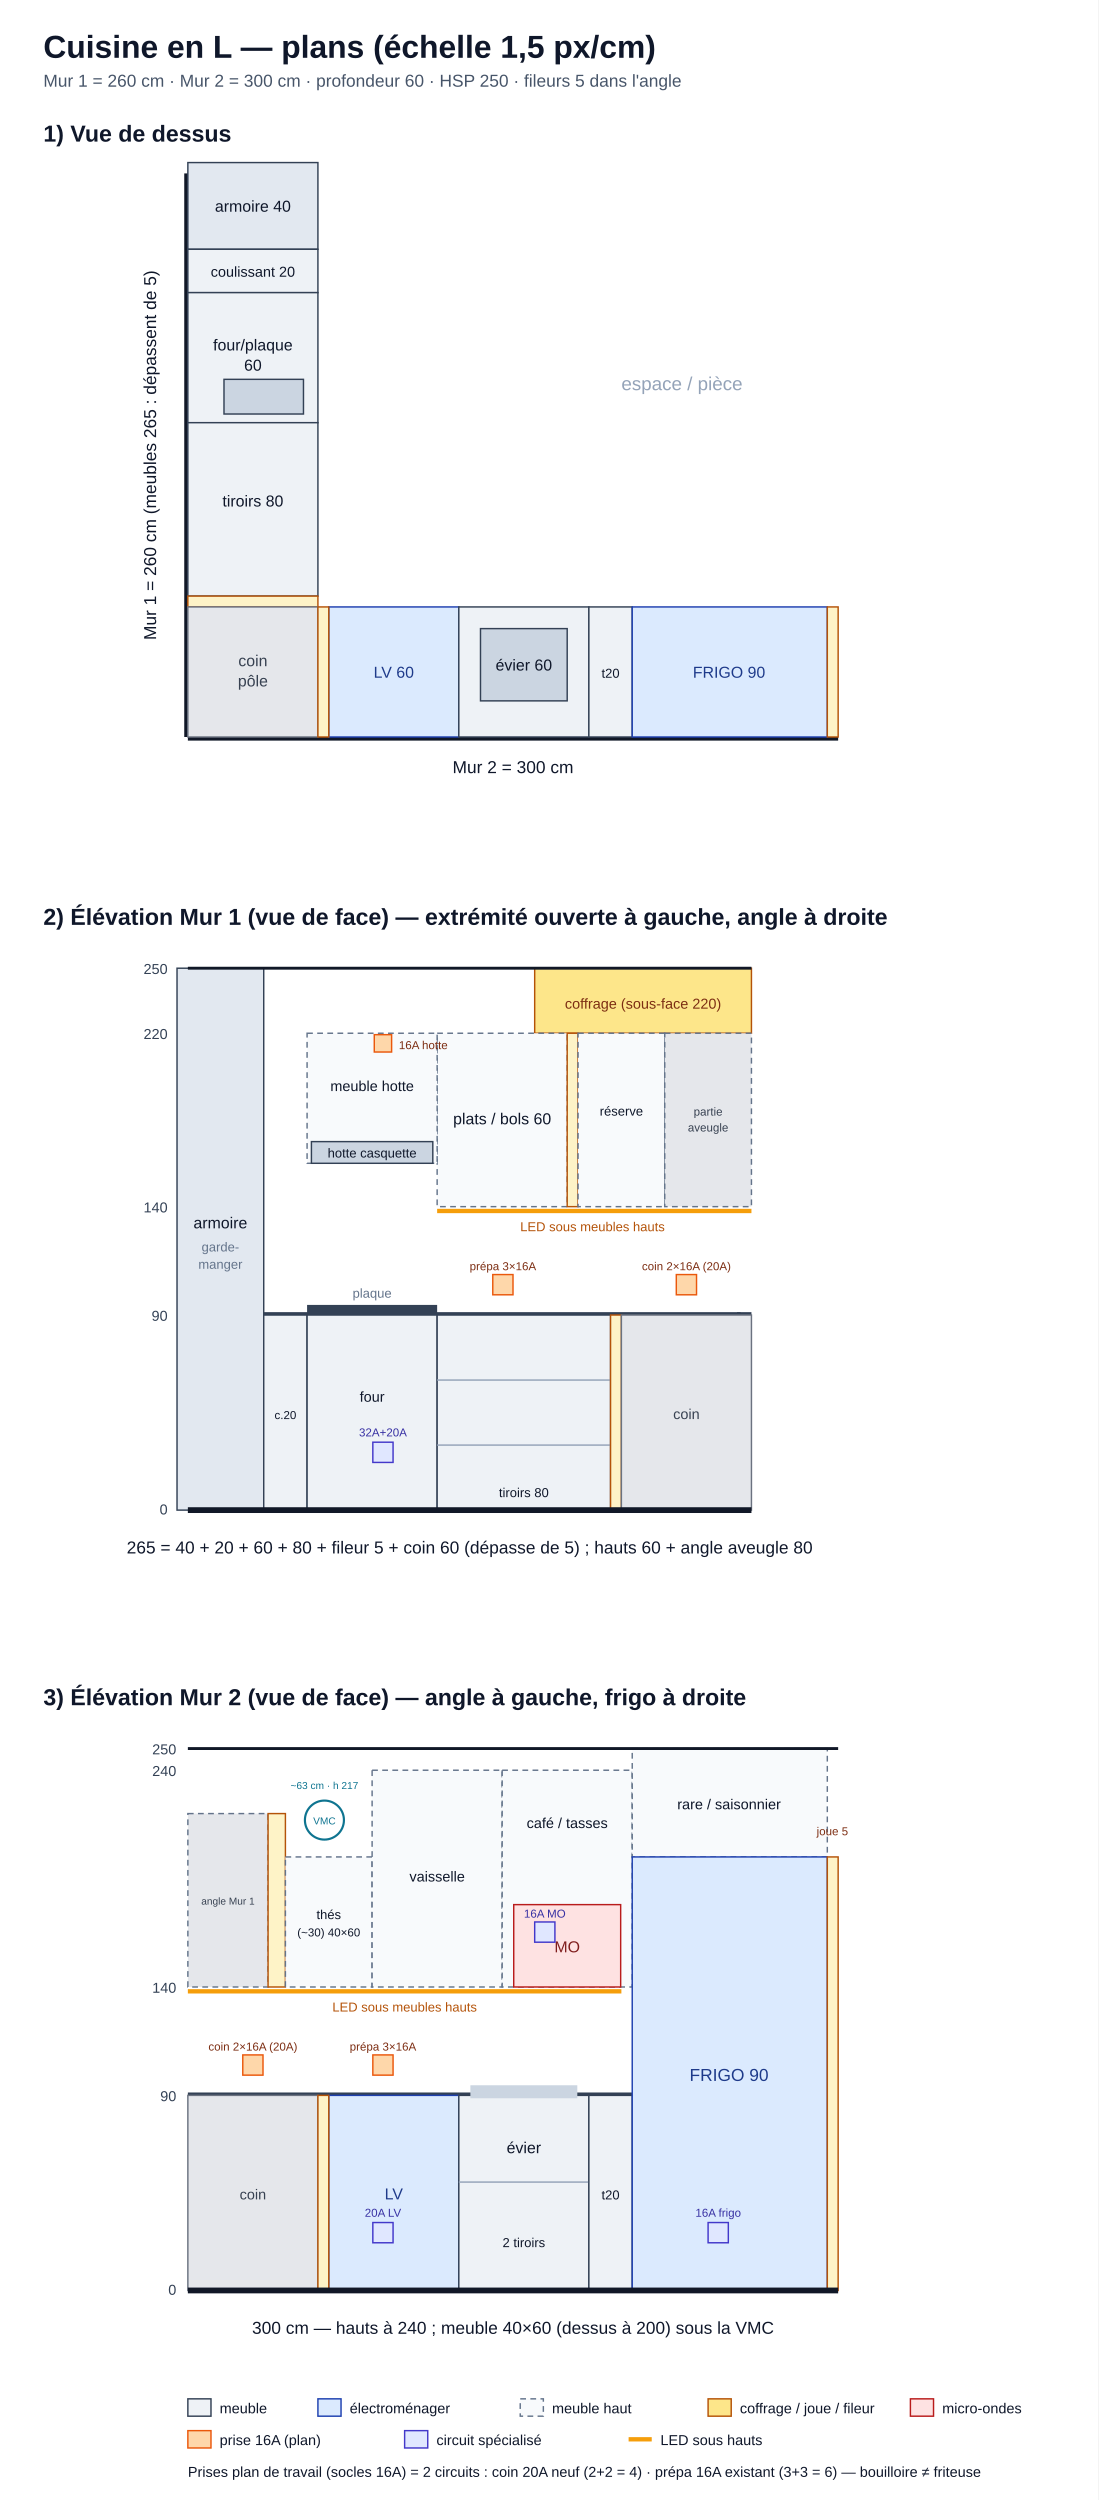
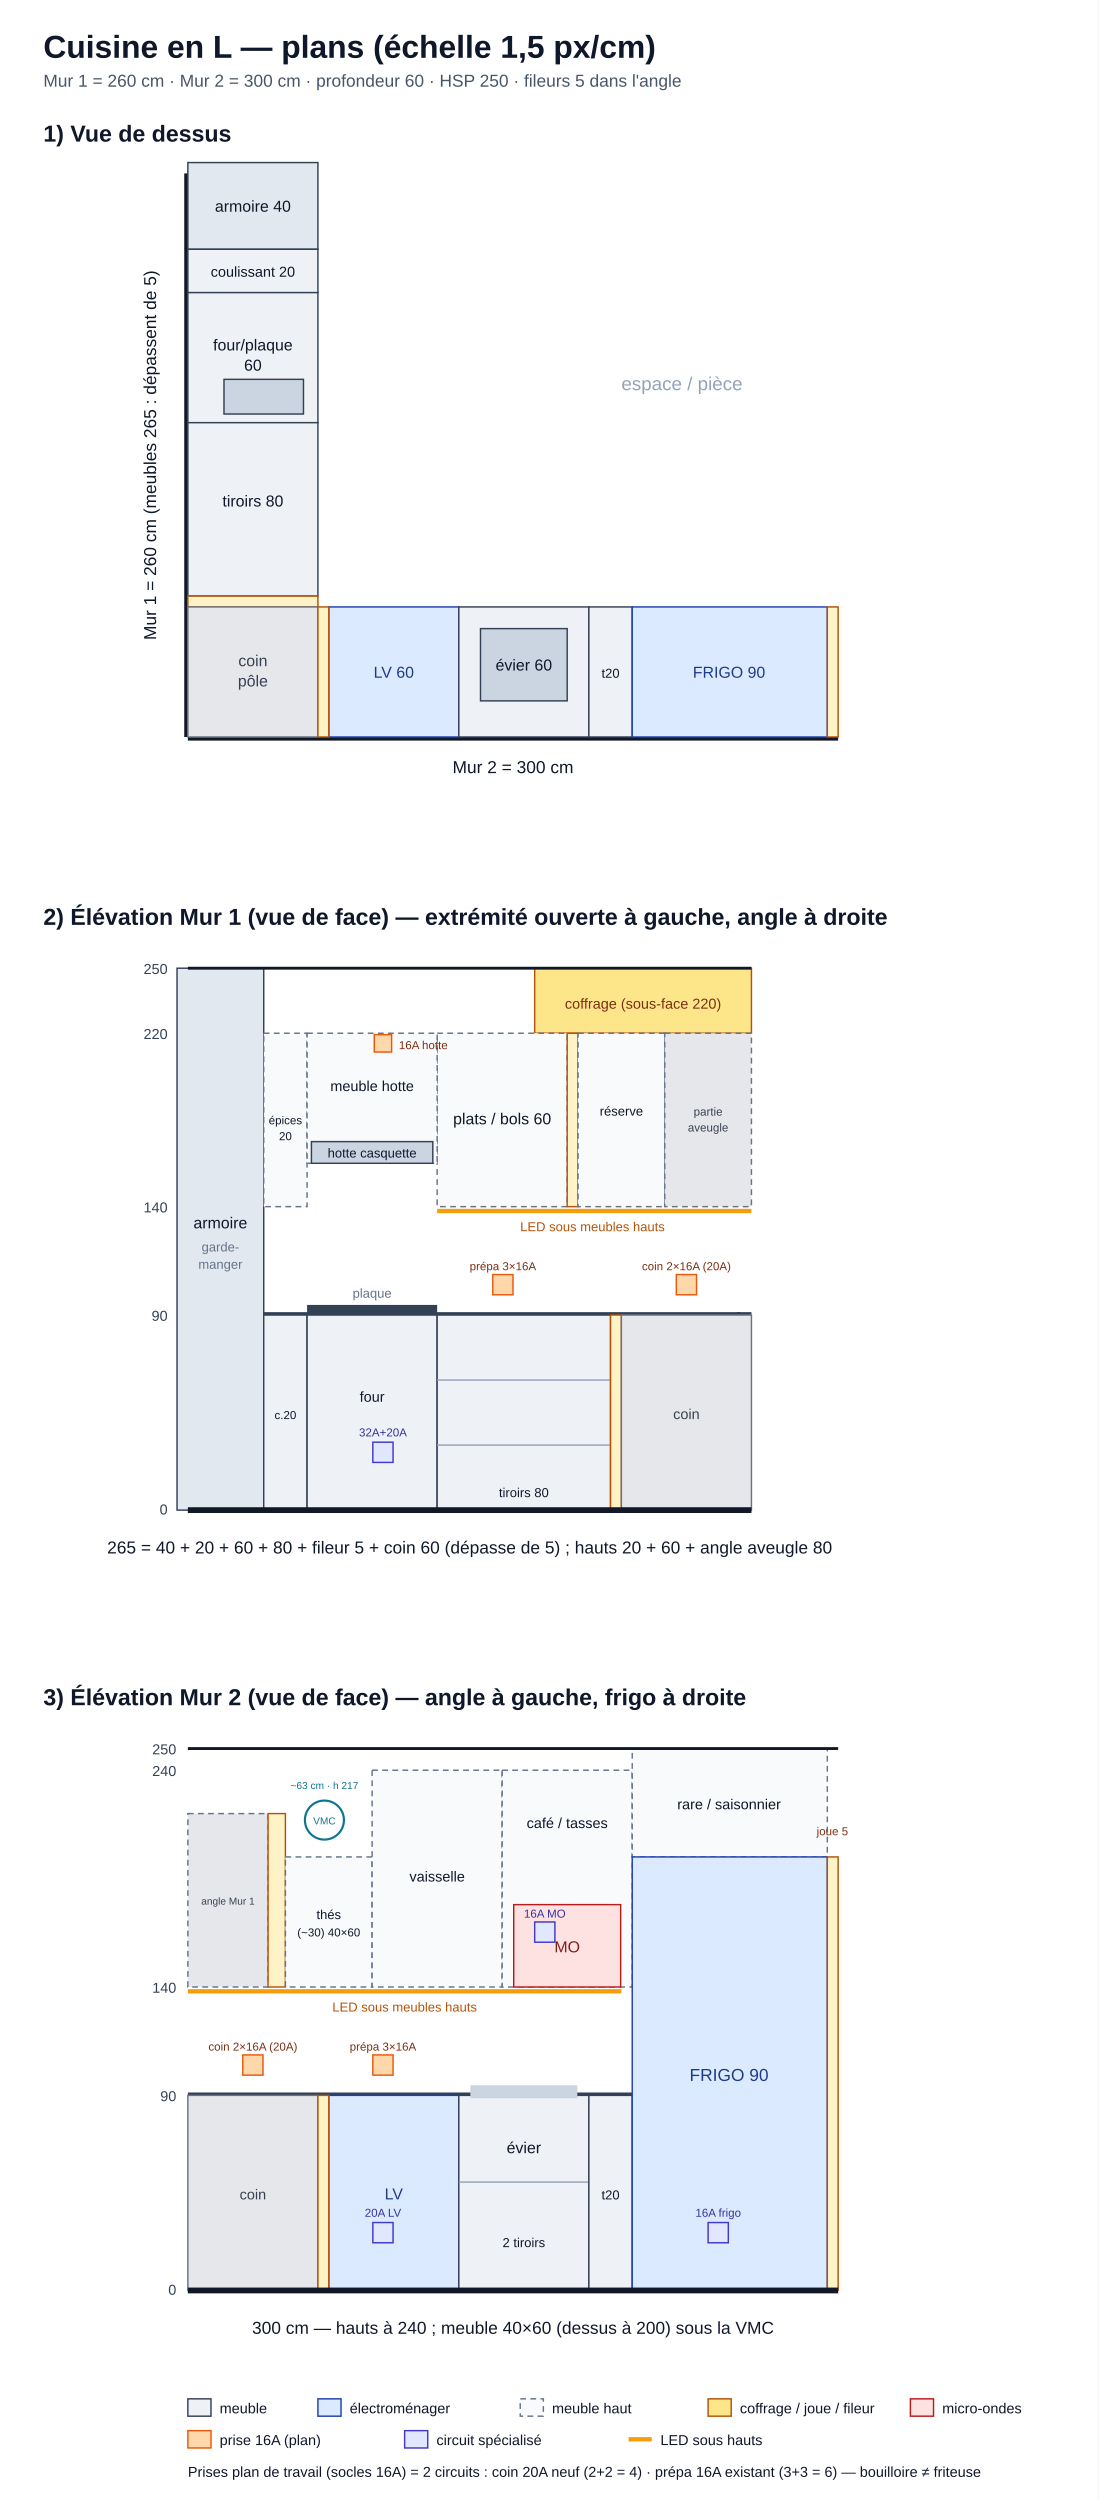
<svg xmlns="http://www.w3.org/2000/svg" width="760" height="1730" viewBox="0 0 760 1730" font-family="Arial, Helvetica, sans-serif">
  <rect x="0" y="0" width="760" height="1730" fill="#ffffff" />
  <text x="30" y="40" font-size="22" font-weight="bold" fill="#0f172a">Cuisine en L — plans (échelle 1,5 px/cm)</text>
  <text x="30" y="60" font-size="12" fill="#475569">Mur 1 = 260 cm · Mur 2 = 300 cm · profondeur 60 · HSP 250 · fileurs 5 dans l'angle</text>
  <text x="30" y="98" font-size="16" font-weight="bold" fill="#0f172a">1) Vue de dessus</text>
  <g transform="translate(130,120)">
    <text x="300" y="150" font-size="13" fill="#94a3b8">espace / pièce</text>
    <line x1="0" y1="0" x2="0" y2="390" stroke="#111827" stroke-width="5" />
    <line x1="0" y1="390" x2="450" y2="390" stroke="#111827" stroke-width="5" />
    <g transform="translate(0,-7.5)">
      <rect x="0" y="0" width="90" height="60" fill="#e2e8f0" stroke="#334155" />
      <text x="45" y="34" font-size="11" text-anchor="middle" fill="#0f172a">armoire 40</text>
      <rect x="0" y="60" width="90" height="30" fill="#eef2f6" stroke="#334155" />
      <text x="45" y="79" font-size="10" text-anchor="middle" fill="#0f172a">coulissant 20</text>
      <rect x="0" y="90" width="90" height="90" fill="#eef2f6" stroke="#334155" />
      <text x="45" y="130" font-size="11" text-anchor="middle" fill="#0f172a">four/plaque</text>
      <text x="45" y="144" font-size="11" text-anchor="middle" fill="#0f172a">60</text>
      <rect x="25" y="150" width="55" height="24" fill="#cbd5e1" stroke="#334155" />
      <rect x="0" y="180" width="90" height="120" fill="#eef2f6" stroke="#334155" />
      <text x="45" y="238" font-size="11" text-anchor="middle" fill="#0f172a">tiroirs 80</text>
    </g>
    <rect x="0" y="292.5" width="90" height="7.5" fill="#fef3c7" stroke="#b45309" />
    <rect x="0" y="300" width="90" height="90" fill="#e5e7eb" stroke="#6b7280" />
    <text x="45" y="341" font-size="11" text-anchor="middle" fill="#374151">coin</text>
    <text x="45" y="355" font-size="11" text-anchor="middle" fill="#374151">pôle</text>
    <g transform="translate(7.5,0)">
      <rect x="90" y="300" width="90" height="90" fill="#dbeafe" stroke="#1e40af" />
      <text x="135" y="349" font-size="11" text-anchor="middle" fill="#1e3a8a">LV 60</text>
      <rect x="180" y="300" width="90" height="90" fill="#eef2f6" stroke="#334155" />
      <rect x="195" y="315" width="60" height="50" fill="#cbd5e1" stroke="#334155" />
      <text x="225" y="344" font-size="11" text-anchor="middle" fill="#0f172a">évier 60</text>
      <rect x="270" y="300" width="30" height="90" fill="#eef2f6" stroke="#334155" />
      <text x="285" y="349" font-size="9" text-anchor="middle" fill="#0f172a">t20</text>
      <rect x="300" y="300" width="135" height="90" fill="#dbeafe" stroke="#1e40af" />
      <text x="367" y="349" font-size="11" text-anchor="middle" fill="#1e3a8a">FRIGO 90</text>
    </g>
    <rect x="90" y="300" width="7.5" height="90" fill="#fef3c7" stroke="#b45309" />
    <rect x="442.5" y="300" width="7.5" height="90" fill="#fef3c7" stroke="#b45309" />
    <text x="-22" y="195" font-size="12" text-anchor="middle" fill="#0f172a" transform="rotate(-90 -22 195)">Mur 1 = 260 cm (meubles 265 : dépassent de 5)</text>
    <text x="225" y="415" font-size="12" text-anchor="middle" fill="#0f172a">Mur 2 = 300 cm</text>
  </g>
  <text x="30" y="640" font-size="16" font-weight="bold" fill="#0f172a">2) Élévation Mur 1 (vue de face) — extrémité ouverte à gauche, angle à droite</text>
  <g transform="translate(130,670)">
    <rect x="240" y="0" width="150" height="45" fill="#fde68a" stroke="#b45309" />
    <text x="315" y="28" font-size="10" text-anchor="middle" fill="#7c2d12">coffrage (sous-face 220)</text>
    <g transform="translate(-7.5,0)">
      <rect x="0" y="0" width="60" height="375" fill="#e2e8f0" stroke="#334155" />
      <text x="30" y="180" font-size="11" text-anchor="middle" fill="#0f172a">armoire</text>
      <text x="30" y="196" font-size="9" text-anchor="middle" fill="#64748b">garde-</text>
      <text x="30" y="208" font-size="9" text-anchor="middle" fill="#64748b">manger</text>
      <rect x="180" y="45" width="90" height="120" fill="#f8fafc" stroke="#64748b" stroke-dasharray="4 3" />
      <text x="225" y="108" font-size="11" text-anchor="middle" fill="#0f172a">plats / bols 60</text>
      <rect x="270" y="45" width="7.5" height="120" fill="#fef3c7" stroke="#b45309" />
      <rect x="277.5" y="45" width="60" height="120" fill="#f8fafc" stroke="#64748b" stroke-dasharray="4 3" />
      <text x="307.5" y="102" font-size="9" text-anchor="middle" fill="#0f172a">réserve</text>
      <rect x="337.5" y="45" width="60" height="120" fill="#e5e7eb" stroke="#64748b" stroke-dasharray="4 3" />
      <text x="367.5" y="102" font-size="8" text-anchor="middle" fill="#374151">partie</text>
      <text x="367.5" y="113" font-size="8" text-anchor="middle" fill="#374151">aveugle</text>
+       <rect x="60" y="45" width="30" height="120" fill="#f8fafc" stroke="#64748b" stroke-dasharray="4 3" />
+       <text x="75" y="108" font-size="8" text-anchor="middle" fill="#0f172a">épices</text>
+       <text x="75" y="119" font-size="8" text-anchor="middle" fill="#0f172a">20</text>
      <rect x="90" y="45" width="90" height="90" fill="#f8fafc" stroke="#64748b" stroke-dasharray="4 3" />
      <text x="135" y="85" font-size="10" text-anchor="middle" fill="#0f172a">meuble hotte</text>
      <rect x="93" y="120" width="84" height="15" fill="#cbd5e1" stroke="#334155" />
      <text x="135" y="131" font-size="9" text-anchor="middle" fill="#0f172a">hotte casquette</text>
      <line x1="60" y1="240" x2="390" y2="240" stroke="#334155" stroke-width="4" />
      <rect x="90" y="233" width="90" height="8" fill="#334155" />
      <rect x="60" y="240" width="30" height="135" fill="#eef2f6" stroke="#334155" />
      <text x="75" y="312" font-size="8" text-anchor="middle" fill="#0f172a">c.20</text>
      <rect x="90" y="240" width="90" height="135" fill="#eef2f6" stroke="#334155" />
      <text x="135" y="300" font-size="10" text-anchor="middle" fill="#0f172a">four</text>
      <text x="135" y="228" font-size="9" text-anchor="middle" fill="#64748b">plaque</text>
      <rect x="180" y="240" width="120" height="135" fill="#eef2f6" stroke="#334155" />
      <line x1="180" y1="285" x2="300" y2="285" stroke="#94a3b8" />
      <line x1="180" y1="330" x2="300" y2="330" stroke="#94a3b8" />
      <text x="240" y="366" font-size="9" text-anchor="middle" fill="#0f172a">tiroirs 80</text>
    </g>
    <rect x="292.5" y="240" width="7.5" height="135" fill="#fef3c7" stroke="#b45309" />
    <line x1="380" y1="240" x2="390" y2="240" stroke="#334155" stroke-width="4" />
    <rect x="300" y="240" width="90" height="135" fill="#e5e7eb" stroke="#6b7280" />
    <text x="345" y="312" font-size="10" text-anchor="middle" fill="#374151">coin</text>
    <line x1="0" y1="0" x2="390" y2="0" stroke="#111827" stroke-width="2" />
    <line x1="0" y1="375" x2="390" y2="375" stroke="#111827" stroke-width="4" />
    <text x="-14" y="4" font-size="10" text-anchor="end" fill="#334155">250</text>
    <text x="-14" y="49" font-size="10" text-anchor="end" fill="#334155">220</text>
    <text x="-14" y="169" font-size="10" text-anchor="end" fill="#334155">140</text>
    <text x="-14" y="244" font-size="10" text-anchor="end" fill="#334155">90</text>
    <text x="-14" y="378" font-size="10" text-anchor="end" fill="#334155">0</text>
    <line x1="172.5" y1="168" x2="390" y2="168" stroke="#f59e0b" stroke-width="3" />
    <text x="280" y="182" font-size="9" text-anchor="middle" fill="#b45309">LED sous meubles hauts</text>
    <rect x="129" y="46" width="12" height="12" fill="#fed7aa" stroke="#ea580c" />
    <text x="146" y="56" font-size="8" fill="#7c2d12">16A hotte</text>
    <rect x="211" y="212" width="14" height="14" fill="#fed7aa" stroke="#ea580c" />
    <text x="218" y="209" font-size="8" text-anchor="middle" fill="#7c2d12">prépa 3×16A</text>
    <rect x="338" y="212" width="14" height="14" fill="#fed7aa" stroke="#ea580c" />
    <text x="345" y="209" font-size="8" text-anchor="middle" fill="#7c2d12">coin 2×16A (20A)</text>
    <rect x="128" y="328" width="14" height="14" fill="#e0e7ff" stroke="#4338ca" />
    <text x="135" y="324" font-size="8" text-anchor="middle" fill="#3730a3">32A+20A</text>
-     <text x="195" y="405" font-size="12" text-anchor="middle" fill="#0f172a">265 = 40 + 20 + 60 + 80 + fileur 5 + coin 60 (dépasse de 5) ; hauts 60 + angle aveugle 80</text>
+     <text x="195" y="405" font-size="12" text-anchor="middle" fill="#0f172a">265 = 40 + 20 + 60 + 80 + fileur 5 + coin 60 (dépasse de 5) ; hauts 20 + 60 + angle aveugle 80</text>
  </g>
  <text x="30" y="1180" font-size="16" font-weight="bold" fill="#0f172a">3) Élévation Mur 2 (vue de face) — angle à gauche, frigo à droite</text>
  <g transform="translate(130,1210)">
    <rect x="0" y="45" width="55.5" height="120" fill="#e5e7eb" stroke="#64748b" stroke-dasharray="4 3" />
    <text x="27.75" y="108" font-size="7" text-anchor="middle" fill="#374151">angle Mur 1</text>
    <rect x="55.5" y="45" width="12" height="120" fill="#fef3c7" stroke="#b45309" />
    <rect x="67.5" y="75" width="60" height="90" fill="#f8fafc" stroke="#64748b" stroke-dasharray="4 3" />
    <text x="97.5" y="118" font-size="9" text-anchor="middle" fill="#0f172a">thés</text>
    <text x="97.5" y="130" font-size="8" text-anchor="middle" fill="#0f172a">(~30) 40×60</text>
    <circle cx="94.5" cy="49.5" r="13.5" fill="#fff" stroke="#0e7490" stroke-width="1.5" />
    <text x="94.5" y="52.5" font-size="7" text-anchor="middle" fill="#0e7490">VMC</text>
    <text x="94.5" y="28" font-size="7" text-anchor="middle" fill="#0e7490">~63 cm · h 217</text>
    <g transform="translate(37.5,0)">
      <rect x="90" y="15" width="90" height="150" fill="#f8fafc" stroke="#64748b" stroke-dasharray="4 3" />
      <text x="135" y="92" font-size="10" text-anchor="middle" fill="#0f172a">vaisselle</text>
      <rect x="180" y="15" width="90" height="150" fill="#f8fafc" stroke="#64748b" stroke-dasharray="4 3" />
      <text x="225" y="55" font-size="10" text-anchor="middle" fill="#0f172a">café / tasses</text>
      <rect x="188" y="108" width="74" height="57" fill="#fee2e2" stroke="#b91c1c" />
      <text x="225" y="141" font-size="11" text-anchor="middle" fill="#7f1d1d">MO</text>
      <rect x="270" y="0" width="135" height="75" fill="#f8fafc" stroke="#64748b" stroke-dasharray="4 3" />
      <text x="337" y="42" font-size="10" text-anchor="middle" fill="#0f172a">rare / saisonnier</text>
    </g>
    <line x1="0" y1="240" x2="307.5" y2="240" stroke="#334155" stroke-width="4" />
    <rect x="0" y="240" width="90" height="135" fill="#e5e7eb" stroke="#6b7280" />
    <text x="45" y="312" font-size="10" text-anchor="middle" fill="#374151">coin</text>
    <g transform="translate(7.5,0)">
      <rect x="90" y="240" width="90" height="135" fill="#dbeafe" stroke="#1e40af" />
      <text x="135" y="312" font-size="11" text-anchor="middle" fill="#1e3a8a">LV</text>
      <rect x="180" y="240" width="90" height="135" fill="#eef2f6" stroke="#334155" />
      <rect x="188" y="233" width="74" height="9" fill="#cbd5e1" />
      <line x1="180" y1="300" x2="270" y2="300" stroke="#94a3b8" />
      <text x="225" y="280" font-size="11" text-anchor="middle" fill="#0f172a">évier</text>
      <text x="225" y="345" font-size="9" text-anchor="middle" fill="#0f172a">2 tiroirs</text>
      <rect x="270" y="240" width="30" height="135" fill="#eef2f6" stroke="#334155" />
      <text x="285" y="312" font-size="9" text-anchor="middle" fill="#0f172a">t20</text>
      <rect x="300" y="75" width="135" height="300" fill="#dbeafe" stroke="#1e40af" />
      <text x="367" y="230" font-size="12" text-anchor="middle" fill="#1e3a8a">FRIGO 90</text>
    </g>
    <rect x="90" y="240" width="7.5" height="135" fill="#fef3c7" stroke="#b45309" />
    <rect x="442.5" y="75" width="7.5" height="300" fill="#fef3c7" stroke="#b45309" />
    <text x="446" y="60" font-size="8" text-anchor="middle" fill="#7c2d12">joue 5</text>
    <line x1="0" y1="0" x2="450" y2="0" stroke="#111827" stroke-width="2" />
    <line x1="0" y1="375" x2="450" y2="375" stroke="#111827" stroke-width="4" />
    <text x="-8" y="4" font-size="10" text-anchor="end" fill="#334155">250</text>
    <text x="-8" y="19" font-size="10" text-anchor="end" fill="#334155">240</text>
    <text x="-8" y="169" font-size="10" text-anchor="end" fill="#334155">140</text>
    <text x="-8" y="244" font-size="10" text-anchor="end" fill="#334155">90</text>
    <text x="-8" y="378" font-size="10" text-anchor="end" fill="#334155">0</text>
    <line x1="0" y1="168" x2="300" y2="168" stroke="#f59e0b" stroke-width="3" />
    <text x="150" y="182" font-size="9" text-anchor="middle" fill="#b45309">LED sous meubles hauts</text>
    <rect x="38" y="212" width="14" height="14" fill="#fed7aa" stroke="#ea580c" />
    <text x="45" y="209" font-size="8" text-anchor="middle" fill="#7c2d12">coin 2×16A (20A)</text>
    <rect x="128" y="212" width="14" height="14" fill="#fed7aa" stroke="#ea580c" />
    <text x="135" y="209" font-size="8" text-anchor="middle" fill="#7c2d12">prépa 3×16A</text>
    <rect x="240" y="120" width="14" height="14" fill="#e0e7ff" stroke="#4338ca" />
    <text x="247" y="117" font-size="8" text-anchor="middle" fill="#3730a3">16A MO</text>
    <rect x="128" y="328" width="14" height="14" fill="#e0e7ff" stroke="#4338ca" />
    <text x="135" y="324" font-size="8" text-anchor="middle" fill="#3730a3">20A LV</text>
    <rect x="360" y="328" width="14" height="14" fill="#e0e7ff" stroke="#4338ca" />
    <text x="367" y="324" font-size="8" text-anchor="middle" fill="#3730a3">16A frigo</text>
    <text x="225" y="405" font-size="12" text-anchor="middle" fill="#0f172a">300 cm — hauts à 240 ; meuble 40×60 (dessus à 200) sous la VMC</text>
  </g>
  <g transform="translate(130,1660)">
    <rect x="0" y="0" width="16" height="12" fill="#eef2f6" stroke="#334155" />
    <text x="22" y="10" font-size="10" fill="#0f172a">meuble</text>
    <rect x="90" y="0" width="16" height="12" fill="#dbeafe" stroke="#1e40af" />
    <text x="112" y="10" font-size="10" fill="#0f172a">électroménager</text>
    <rect x="230" y="0" width="16" height="12" fill="#f8fafc" stroke="#64748b" stroke-dasharray="4 3" />
    <text x="252" y="10" font-size="10" fill="#0f172a">meuble haut</text>
    <rect x="360" y="0" width="16" height="12" fill="#fde68a" stroke="#b45309" />
    <text x="382" y="10" font-size="10" fill="#0f172a">coffrage / joue / fileur</text>
    <rect x="500" y="0" width="16" height="12" fill="#fee2e2" stroke="#b91c1c" />
    <text x="522" y="10" font-size="10" fill="#0f172a">micro-ondes</text>
    <rect x="0" y="22" width="16" height="12" fill="#fed7aa" stroke="#ea580c" />
    <text x="22" y="32" font-size="10" fill="#0f172a">prise 16A (plan)</text>
    <rect x="150" y="22" width="16" height="12" fill="#e0e7ff" stroke="#4338ca" />
    <text x="172" y="32" font-size="10" fill="#0f172a">circuit spécialisé</text>
    <line x1="305" y1="28" x2="321" y2="28" stroke="#f59e0b" stroke-width="3" />
    <text x="327" y="32" font-size="10" fill="#0f172a">LED sous hauts</text>
    <text x="0" y="54" font-size="10" fill="#0f172a">Prises plan de travail (socles 16A) = 2 circuits : coin 20A neuf (2+2 = 4) · prépa 16A existant (3+3 = 6) — bouilloire ≠ friteuse</text>
  </g>
</svg>
